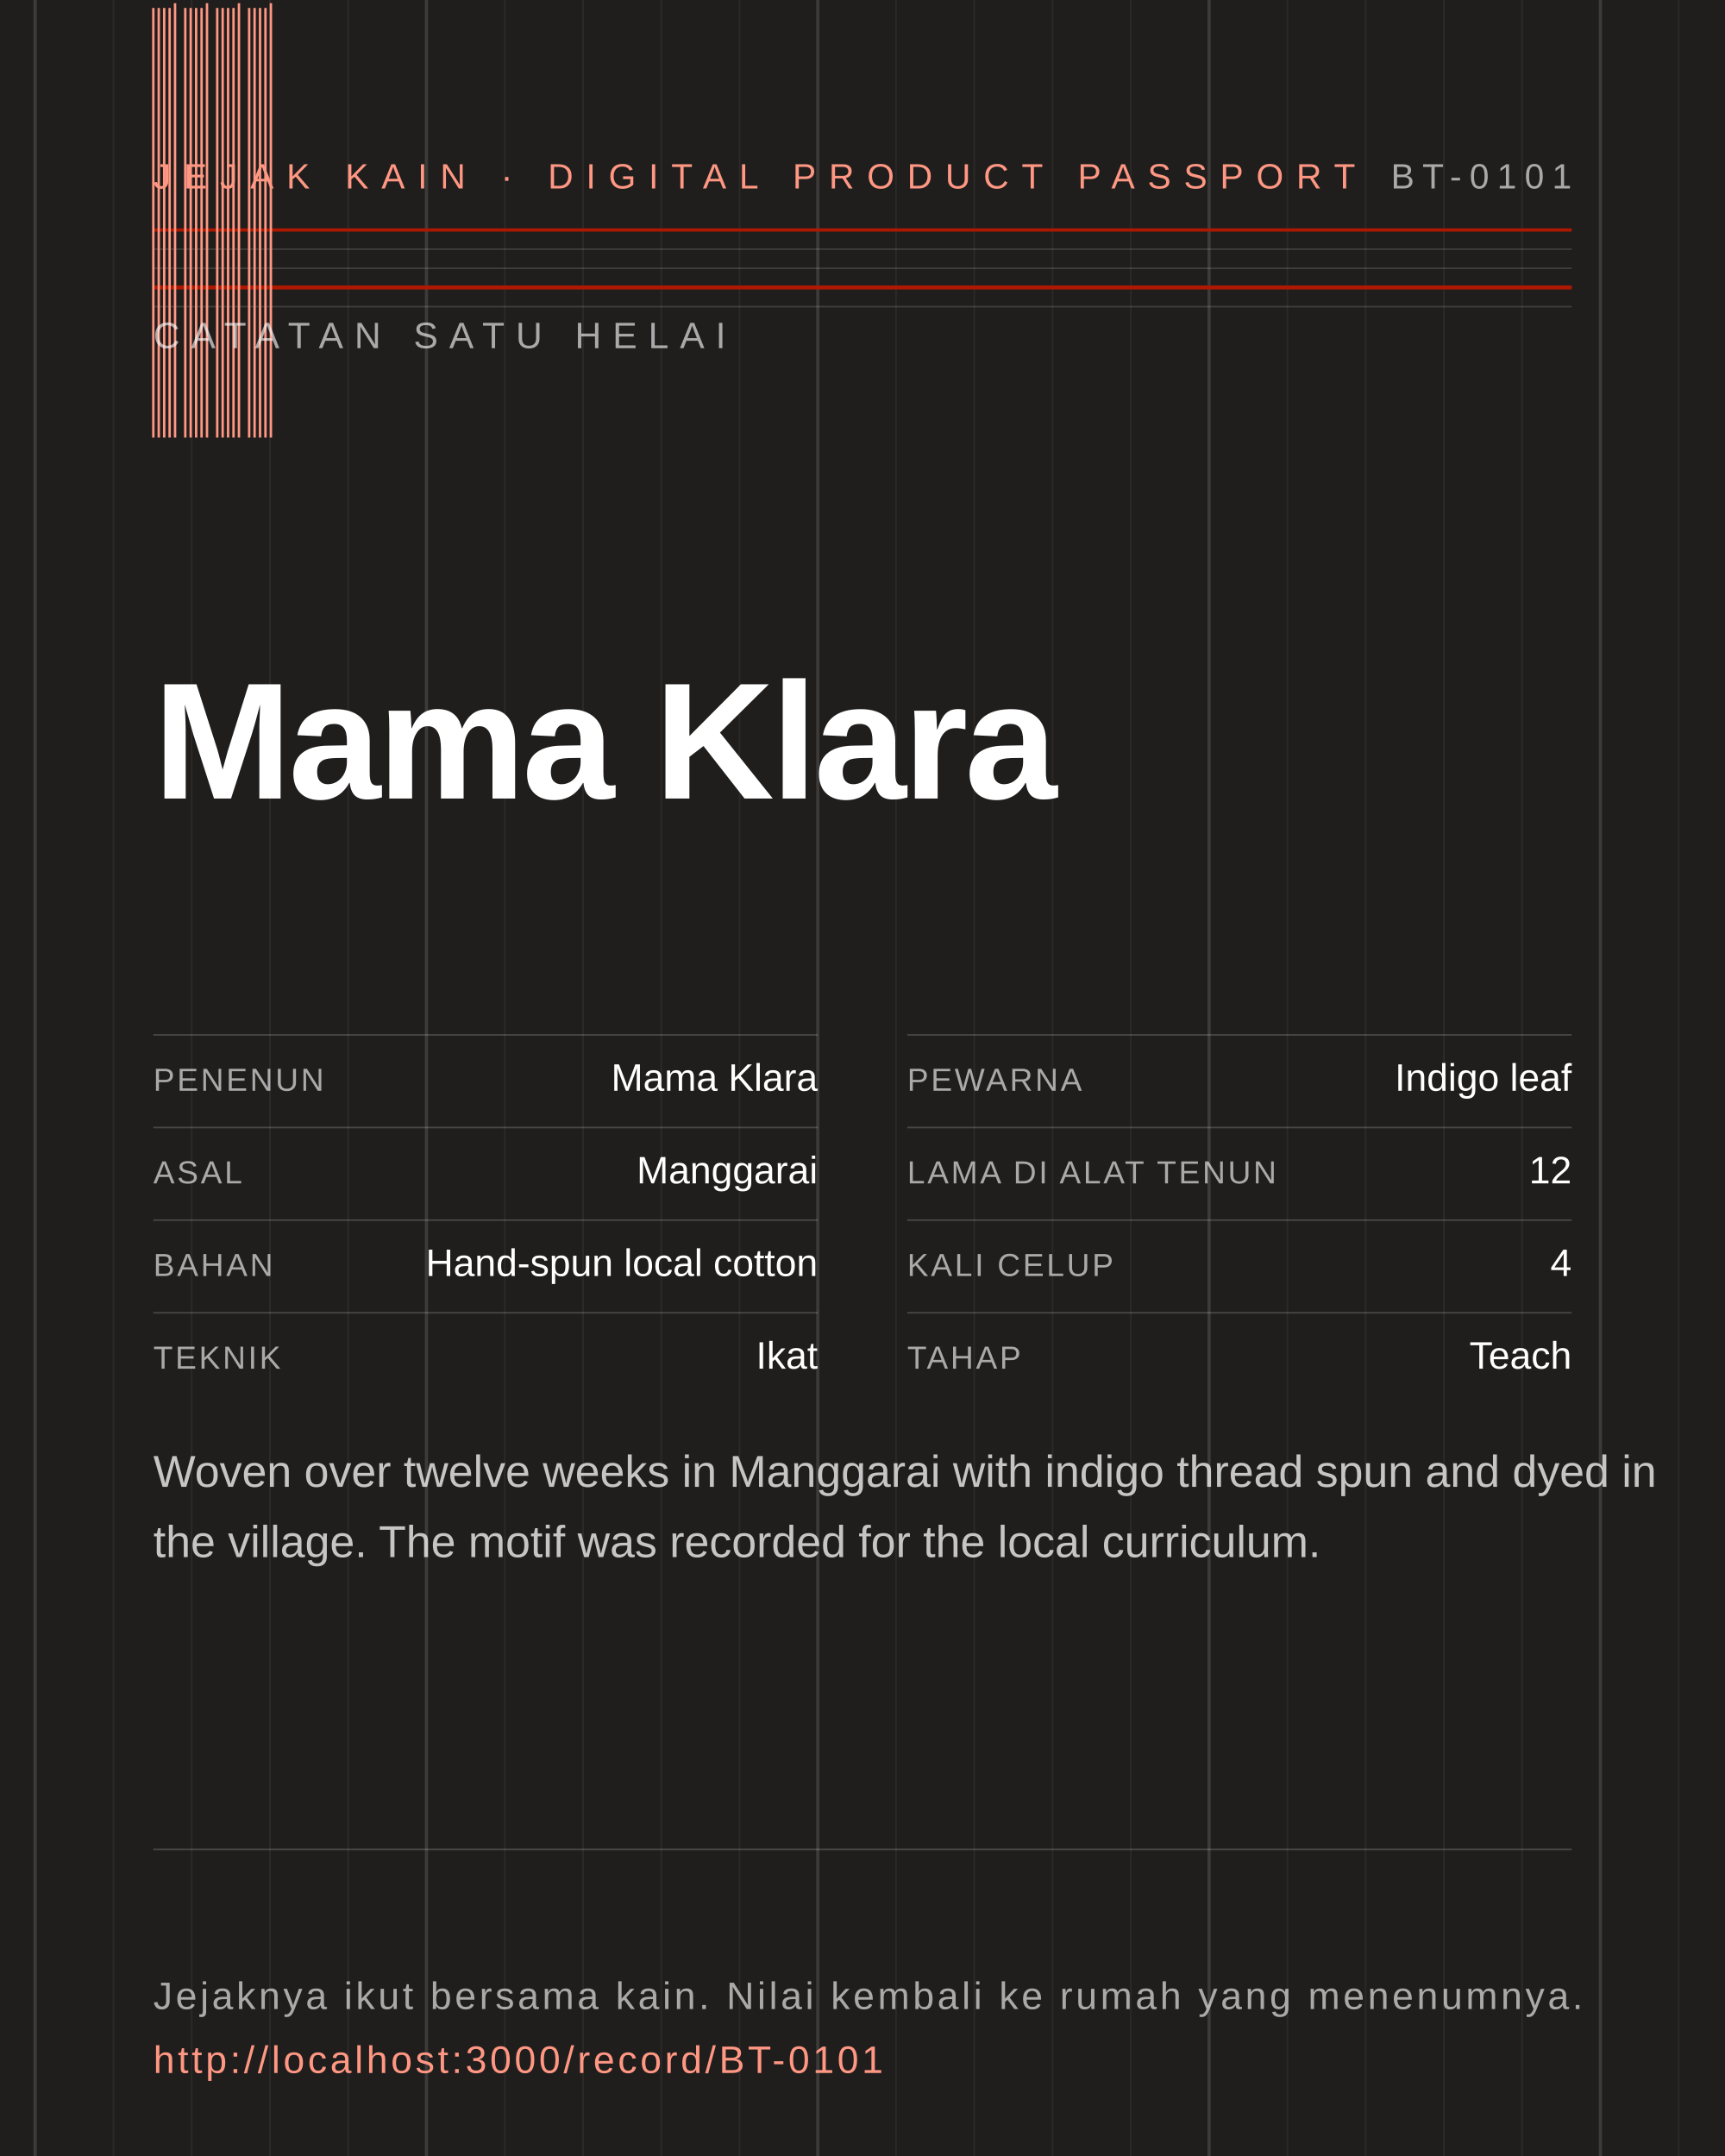
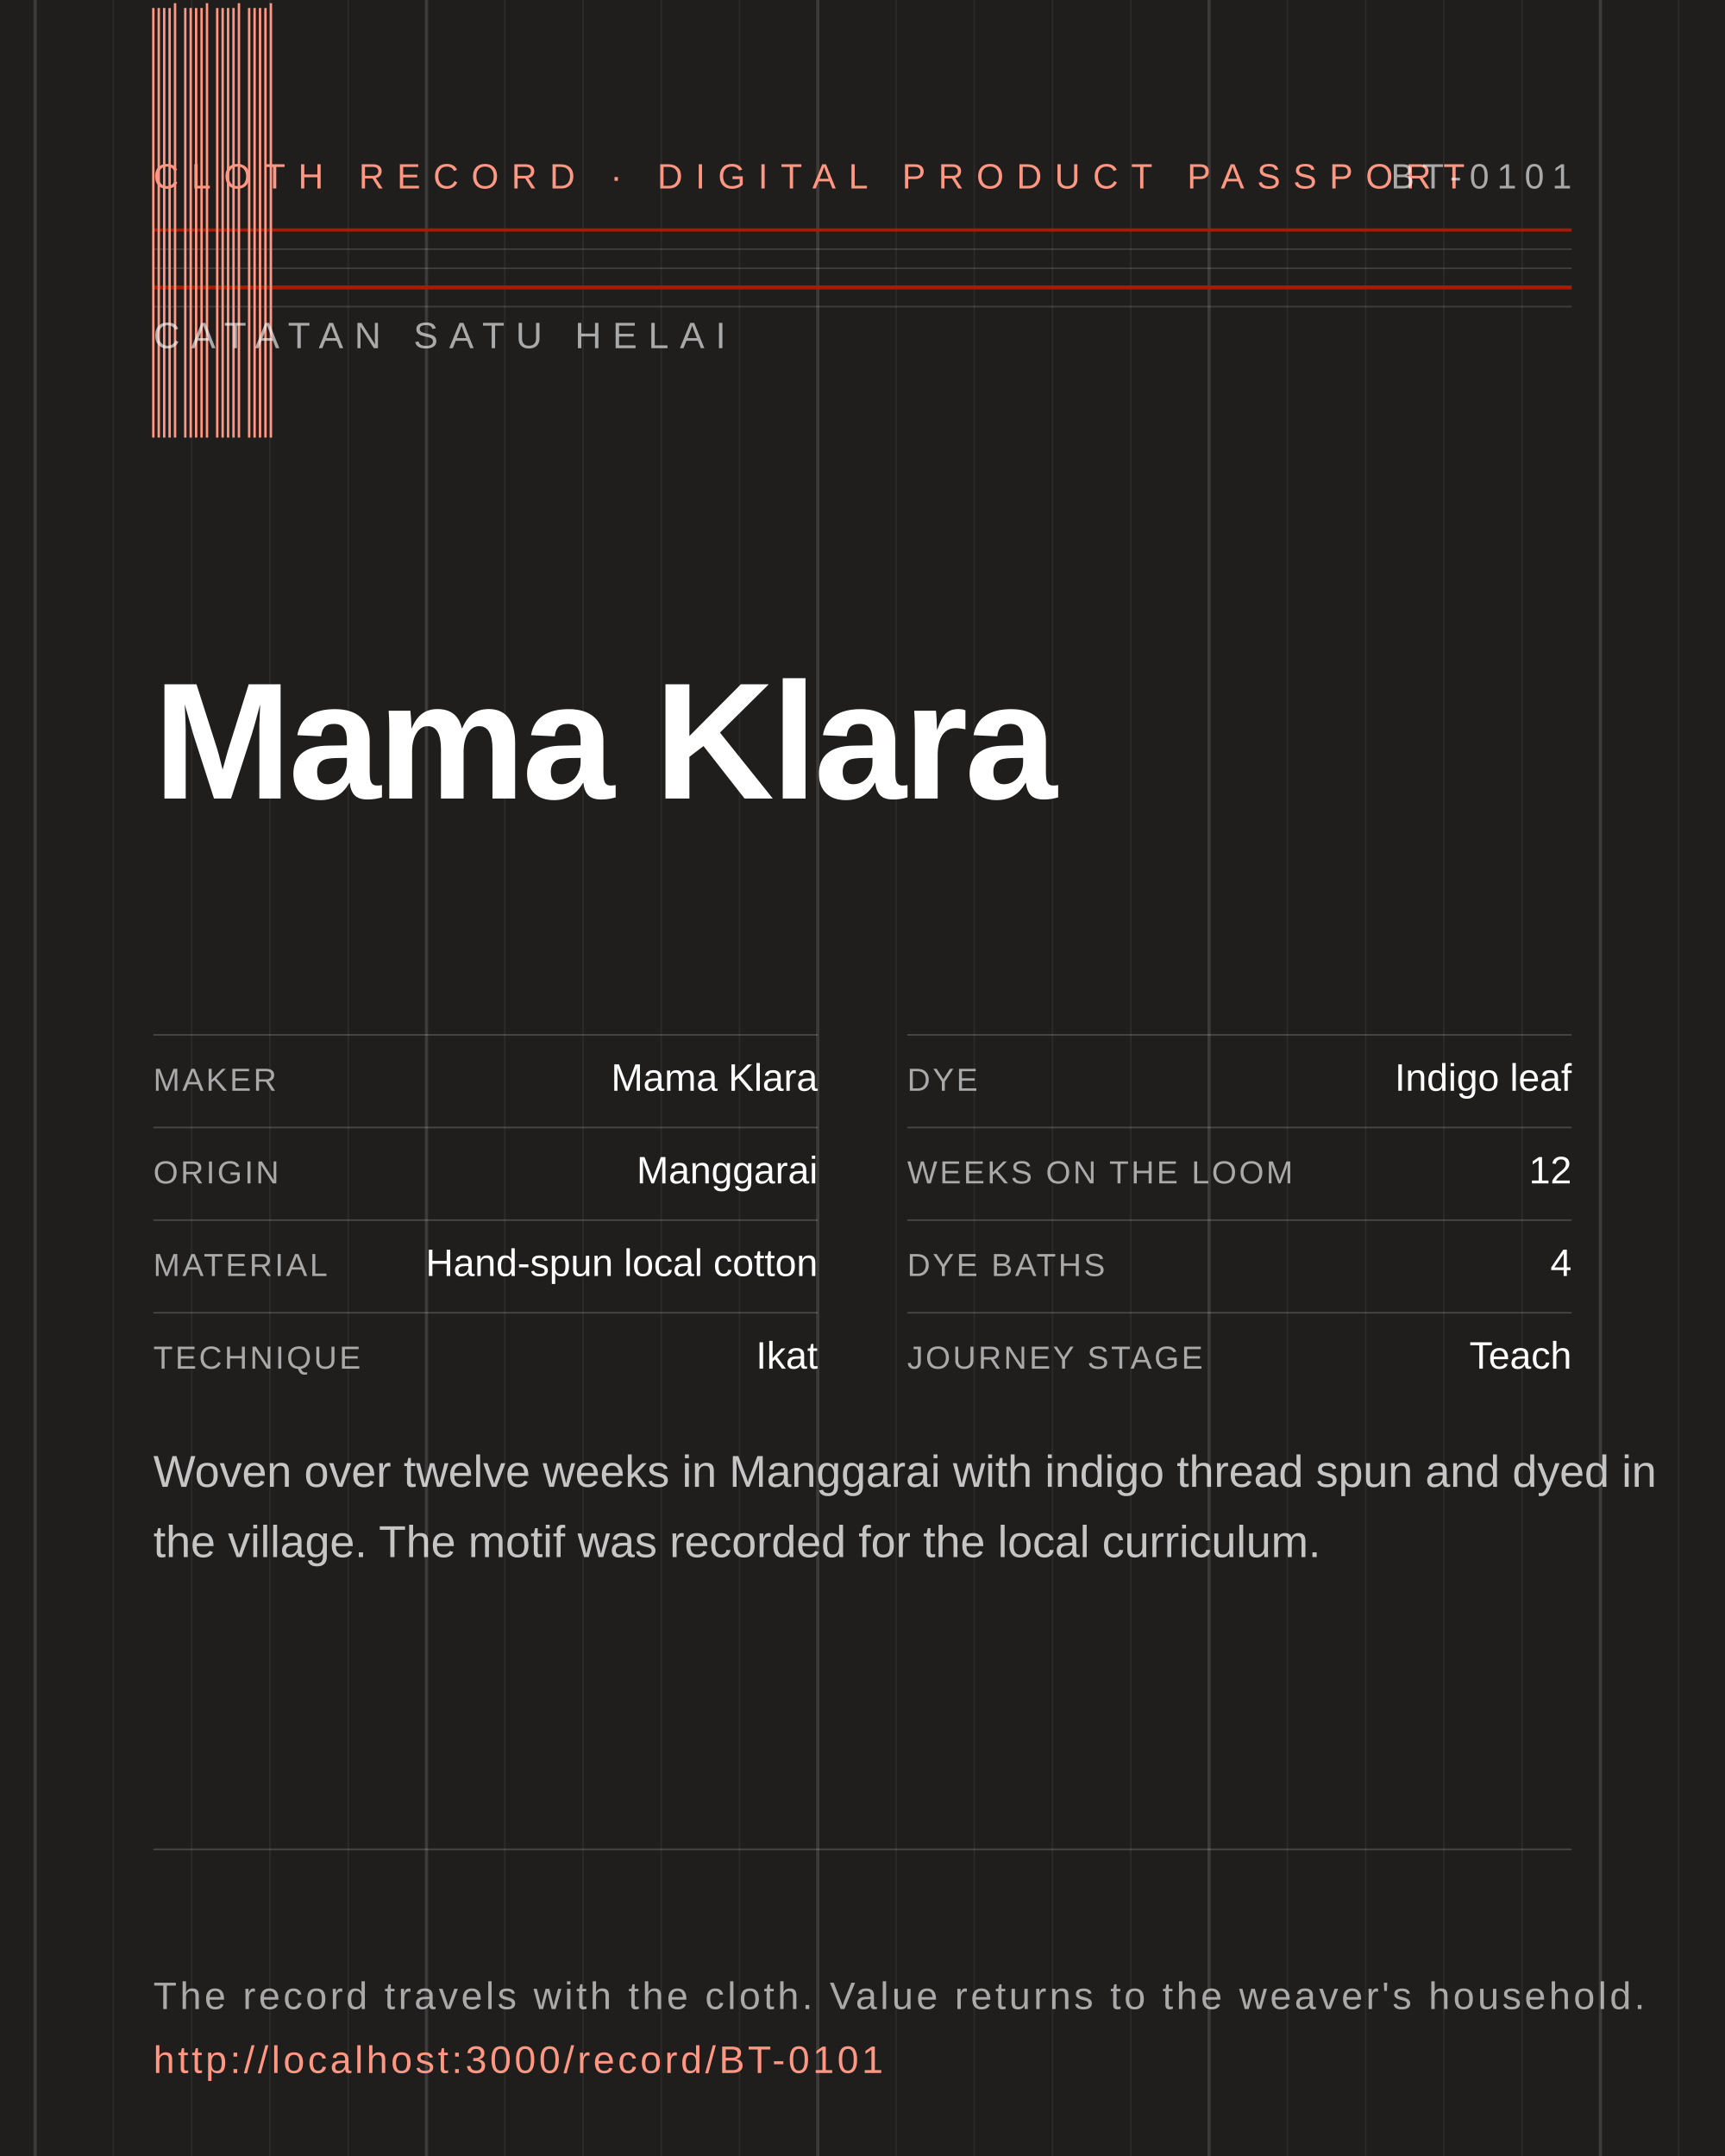
<svg xmlns="http://www.w3.org/2000/svg" width="1080" height="1350" viewBox="0 0 1080 1350" role="img" aria-label="Cloth no. 0101 · Mama Klara">
  <rect width="1080" height="1350" fill="#201E1D" />
  <g>
    <line x1="22" y1="0" x2="22" y2="1350" stroke="#FFFFFF" stroke-opacity="0.13" stroke-width="2" />
    <line x1="71" y1="0" x2="71" y2="1350" stroke="#FFFFFF" stroke-opacity="0.055" stroke-width="1" />
    <line x1="120" y1="0" x2="120" y2="1350" stroke="#FFFFFF" stroke-opacity="0.055" stroke-width="1" />
    <line x1="169" y1="0" x2="169" y2="1350" stroke="#FFFFFF" stroke-opacity="0.055" stroke-width="1" />
    <line x1="218" y1="0" x2="218" y2="1350" stroke="#FFFFFF" stroke-opacity="0.055" stroke-width="1" />
    <line x1="267" y1="0" x2="267" y2="1350" stroke="#FFFFFF" stroke-opacity="0.13" stroke-width="2" />
    <line x1="316" y1="0" x2="316" y2="1350" stroke="#FFFFFF" stroke-opacity="0.055" stroke-width="1" />
    <line x1="365" y1="0" x2="365" y2="1350" stroke="#FFFFFF" stroke-opacity="0.055" stroke-width="1" />
    <line x1="414" y1="0" x2="414" y2="1350" stroke="#FFFFFF" stroke-opacity="0.055" stroke-width="1" />
    <line x1="463" y1="0" x2="463" y2="1350" stroke="#FFFFFF" stroke-opacity="0.055" stroke-width="1" />
    <line x1="512" y1="0" x2="512" y2="1350" stroke="#FFFFFF" stroke-opacity="0.13" stroke-width="2" />
    <line x1="561" y1="0" x2="561" y2="1350" stroke="#FFFFFF" stroke-opacity="0.055" stroke-width="1" />
    <line x1="610" y1="0" x2="610" y2="1350" stroke="#FFFFFF" stroke-opacity="0.055" stroke-width="1" />
    <line x1="659" y1="0" x2="659" y2="1350" stroke="#FFFFFF" stroke-opacity="0.055" stroke-width="1" />
    <line x1="708" y1="0" x2="708" y2="1350" stroke="#FFFFFF" stroke-opacity="0.055" stroke-width="1" />
    <line x1="757" y1="0" x2="757" y2="1350" stroke="#FFFFFF" stroke-opacity="0.13" stroke-width="2" />
    <line x1="806" y1="0" x2="806" y2="1350" stroke="#FFFFFF" stroke-opacity="0.055" stroke-width="1" />
    <line x1="855" y1="0" x2="855" y2="1350" stroke="#FFFFFF" stroke-opacity="0.055" stroke-width="1" />
    <line x1="904" y1="0" x2="904" y2="1350" stroke="#FFFFFF" stroke-opacity="0.055" stroke-width="1" />
    <line x1="953" y1="0" x2="953" y2="1350" stroke="#FFFFFF" stroke-opacity="0.055" stroke-width="1" />
    <line x1="1002" y1="0" x2="1002" y2="1350" stroke="#FFFFFF" stroke-opacity="0.13" stroke-width="2" />
    <line x1="1051" y1="0" x2="1051" y2="1350" stroke="#FFFFFF" stroke-opacity="0.055" stroke-width="1" />
  </g>
-   <text x="96" y="118" font-family="Archivo Narrow, Arial Narrow, Helvetica Neue, Arial, sans-serif" font-size="22" letter-spacing="8" fill="#FF9783">JEJAK KAIN · DIGITAL PRODUCT PASSPORT</text>
+   <text x="96" y="118" font-family="Archivo Narrow, Arial Narrow, Helvetica Neue, Arial, sans-serif" font-size="22" letter-spacing="8" fill="#FF9783">CLOTH RECORD · DIGITAL PRODUCT PASSPORT</text>
  <text x="984" y="118" text-anchor="end" font-family="Archivo Narrow, Arial Narrow, Helvetica Neue, Arial, sans-serif" font-size="22" letter-spacing="5" fill="#FFFFFF" fill-opacity=".62">BT-0101</text>
  <line x1="96" y1="144" x2="984" y2="144" stroke="#AE1800" stroke-width="2" />
  <line x1="96" y1="156" x2="984" y2="156" stroke="#FFFFFF" stroke-opacity=".14" stroke-width="1" />
  <line x1="96" y1="168" x2="984" y2="168" stroke="#FFFFFF" stroke-opacity=".14" stroke-width="1" />
  <line x1="96" y1="180" x2="984" y2="180" stroke="#FFFFFF" stroke-opacity=".14" stroke-width="1" />
  <line x1="96" y1="192" x2="984" y2="192" stroke="#FFFFFF" stroke-opacity=".14" stroke-width="1" />
  <line x1="96" y1="180" x2="984" y2="180" stroke="#AE1800" stroke-width="2.5" />
  <g>
    <line x1="96" y1="5" x2="96" y2="274" stroke="#FF9783" stroke-width="1.5" />
    <line x1="99.4" y1="5" x2="99.4" y2="274" stroke="#FF9783" stroke-width="1.5" />
    <line x1="102.8" y1="5" x2="102.8" y2="274" stroke="#FF9783" stroke-width="1.5" />
    <line x1="106.2" y1="5" x2="106.2" y2="274" stroke="#FF9783" stroke-width="1.5" />
    <line x1="109.6" y1="2" x2="109.6" y2="274" stroke="#FF9783" stroke-width="1.5" />
    <line x1="116" y1="5" x2="116" y2="274" stroke="#FF9783" stroke-width="1.5" />
    <line x1="119.4" y1="5" x2="119.4" y2="274" stroke="#FF9783" stroke-width="1.5" />
    <line x1="122.8" y1="5" x2="122.8" y2="274" stroke="#FF9783" stroke-width="1.5" />
    <line x1="126.2" y1="5" x2="126.2" y2="274" stroke="#FF9783" stroke-width="1.5" />
    <line x1="129.6" y1="2" x2="129.6" y2="274" stroke="#FF9783" stroke-width="1.5" />
    <line x1="136" y1="5" x2="136" y2="274" stroke="#FF9783" stroke-width="1.5" />
    <line x1="139.4" y1="5" x2="139.4" y2="274" stroke="#FF9783" stroke-width="1.5" />
    <line x1="142.8" y1="5" x2="142.8" y2="274" stroke="#FF9783" stroke-width="1.5" />
    <line x1="146.2" y1="5" x2="146.2" y2="274" stroke="#FF9783" stroke-width="1.5" />
    <line x1="149.6" y1="2" x2="149.6" y2="274" stroke="#FF9783" stroke-width="1.5" />
    <line x1="156" y1="5" x2="156" y2="274" stroke="#FF9783" stroke-width="1.5" />
    <line x1="159.4" y1="5" x2="159.4" y2="274" stroke="#FF9783" stroke-width="1.5" />
    <line x1="162.8" y1="5" x2="162.8" y2="274" stroke="#FF9783" stroke-width="1.5" />
    <line x1="166.2" y1="5" x2="166.2" y2="274" stroke="#FF9783" stroke-width="1.5" />
    <line x1="169.6" y1="2" x2="169.6" y2="274" stroke="#FF9783" stroke-width="1.5" />
  </g>
  <text x="96" y="218" font-family="Archivo Narrow, Arial Narrow, Helvetica Neue, Arial, sans-serif" font-size="23" letter-spacing="7" fill="#FFFFFF" fill-opacity=".62">CATATAN SATU HELAI</text>
  <text x="96" y="500" font-family="Hanken Grotesk, Telegraf, Helvetica Neue, Arial, sans-serif" font-weight="900" font-size="104" letter-spacing="-2" fill="#FFFFFF">Mama Klara</text>
  <line x1="96" y1="648" x2="512" y2="648" stroke="#FFFFFF" stroke-opacity=".18" />
-   <text x="96" y="683" font-family="Archivo Narrow, Arial Narrow, Helvetica Neue, Arial, sans-serif" font-size="20" letter-spacing="1.5" fill="#FFFFFF" fill-opacity=".62">PENENUN</text>
+   <text x="96" y="683" font-family="Archivo Narrow, Arial Narrow, Helvetica Neue, Arial, sans-serif" font-size="20" letter-spacing="1.5" fill="#FFFFFF" fill-opacity=".62">MAKER</text>
  <text x="512" y="683" text-anchor="end" font-family="Archivo Narrow, Arial Narrow, Helvetica Neue, Arial, sans-serif" font-size="24" fill="#FFFFFF">Mama Klara</text>
  <line x1="96" y1="706" x2="512" y2="706" stroke="#FFFFFF" stroke-opacity=".18" />
-   <text x="96" y="741" font-family="Archivo Narrow, Arial Narrow, Helvetica Neue, Arial, sans-serif" font-size="20" letter-spacing="1.5" fill="#FFFFFF" fill-opacity=".62">ASAL</text>
+   <text x="96" y="741" font-family="Archivo Narrow, Arial Narrow, Helvetica Neue, Arial, sans-serif" font-size="20" letter-spacing="1.5" fill="#FFFFFF" fill-opacity=".62">ORIGIN</text>
  <text x="512" y="741" text-anchor="end" font-family="Archivo Narrow, Arial Narrow, Helvetica Neue, Arial, sans-serif" font-size="24" fill="#FFFFFF">Manggarai</text>
  <line x1="96" y1="764" x2="512" y2="764" stroke="#FFFFFF" stroke-opacity=".18" />
-   <text x="96" y="799" font-family="Archivo Narrow, Arial Narrow, Helvetica Neue, Arial, sans-serif" font-size="20" letter-spacing="1.5" fill="#FFFFFF" fill-opacity=".62">BAHAN</text>
+   <text x="96" y="799" font-family="Archivo Narrow, Arial Narrow, Helvetica Neue, Arial, sans-serif" font-size="20" letter-spacing="1.5" fill="#FFFFFF" fill-opacity=".62">MATERIAL</text>
  <text x="512" y="799" text-anchor="end" font-family="Archivo Narrow, Arial Narrow, Helvetica Neue, Arial, sans-serif" font-size="24" fill="#FFFFFF">Hand-spun local cotton</text>
  <line x1="96" y1="822" x2="512" y2="822" stroke="#FFFFFF" stroke-opacity=".18" />
-   <text x="96" y="857" font-family="Archivo Narrow, Arial Narrow, Helvetica Neue, Arial, sans-serif" font-size="20" letter-spacing="1.5" fill="#FFFFFF" fill-opacity=".62">TEKNIK</text>
+   <text x="96" y="857" font-family="Archivo Narrow, Arial Narrow, Helvetica Neue, Arial, sans-serif" font-size="20" letter-spacing="1.5" fill="#FFFFFF" fill-opacity=".62">TECHNIQUE</text>
  <text x="512" y="857" text-anchor="end" font-family="Archivo Narrow, Arial Narrow, Helvetica Neue, Arial, sans-serif" font-size="24" fill="#FFFFFF">Ikat</text>
  <line x1="568" y1="648" x2="984" y2="648" stroke="#FFFFFF" stroke-opacity=".18" />
-   <text x="568" y="683" font-family="Archivo Narrow, Arial Narrow, Helvetica Neue, Arial, sans-serif" font-size="20" letter-spacing="1.5" fill="#FFFFFF" fill-opacity=".62">PEWARNA</text>
+   <text x="568" y="683" font-family="Archivo Narrow, Arial Narrow, Helvetica Neue, Arial, sans-serif" font-size="20" letter-spacing="1.5" fill="#FFFFFF" fill-opacity=".62">DYE</text>
  <text x="984" y="683" text-anchor="end" font-family="Archivo Narrow, Arial Narrow, Helvetica Neue, Arial, sans-serif" font-size="24" fill="#FFFFFF">Indigo leaf</text>
  <line x1="568" y1="706" x2="984" y2="706" stroke="#FFFFFF" stroke-opacity=".18" />
-   <text x="568" y="741" font-family="Archivo Narrow, Arial Narrow, Helvetica Neue, Arial, sans-serif" font-size="20" letter-spacing="1.5" fill="#FFFFFF" fill-opacity=".62">LAMA DI ALAT TENUN</text>
+   <text x="568" y="741" font-family="Archivo Narrow, Arial Narrow, Helvetica Neue, Arial, sans-serif" font-size="20" letter-spacing="1.5" fill="#FFFFFF" fill-opacity=".62">WEEKS ON THE LOOM</text>
  <text x="984" y="741" text-anchor="end" font-family="Archivo Narrow, Arial Narrow, Helvetica Neue, Arial, sans-serif" font-size="24" fill="#FFFFFF">12</text>
  <line x1="568" y1="764" x2="984" y2="764" stroke="#FFFFFF" stroke-opacity=".18" />
-   <text x="568" y="799" font-family="Archivo Narrow, Arial Narrow, Helvetica Neue, Arial, sans-serif" font-size="20" letter-spacing="1.5" fill="#FFFFFF" fill-opacity=".62">KALI CELUP</text>
+   <text x="568" y="799" font-family="Archivo Narrow, Arial Narrow, Helvetica Neue, Arial, sans-serif" font-size="20" letter-spacing="1.5" fill="#FFFFFF" fill-opacity=".62">DYE BATHS</text>
  <text x="984" y="799" text-anchor="end" font-family="Archivo Narrow, Arial Narrow, Helvetica Neue, Arial, sans-serif" font-size="24" fill="#FFFFFF">4</text>
  <line x1="568" y1="822" x2="984" y2="822" stroke="#FFFFFF" stroke-opacity=".18" />
-   <text x="568" y="857" font-family="Archivo Narrow, Arial Narrow, Helvetica Neue, Arial, sans-serif" font-size="20" letter-spacing="1.5" fill="#FFFFFF" fill-opacity=".62">TAHAP</text>
+   <text x="568" y="857" font-family="Archivo Narrow, Arial Narrow, Helvetica Neue, Arial, sans-serif" font-size="20" letter-spacing="1.5" fill="#FFFFFF" fill-opacity=".62">JOURNEY STAGE</text>
  <text x="984" y="857" text-anchor="end" font-family="Archivo Narrow, Arial Narrow, Helvetica Neue, Arial, sans-serif" font-size="24" fill="#FFFFFF">Teach</text>
  <text x="96" y="931" font-family="Archivo Narrow, Arial Narrow, Helvetica Neue, Arial, sans-serif" font-size="28" fill="#FFFFFF" fill-opacity=".74">Woven over twelve weeks in Manggarai with indigo thread spun and dyed in</text>
  <text x="96" y="975" font-family="Archivo Narrow, Arial Narrow, Helvetica Neue, Arial, sans-serif" font-size="28" fill="#FFFFFF" fill-opacity=".74">the village. The motif was recorded for the local curriculum.</text>
  <line x1="96" y1="1158" x2="984" y2="1158" stroke="#FFFFFF" stroke-opacity=".18" />
-   <text x="96" y="1258" font-family="Archivo Narrow, Arial Narrow, Helvetica Neue, Arial, sans-serif" font-size="24" letter-spacing="2" fill="#FFFFFF" fill-opacity=".62">Jejaknya ikut bersama kain. Nilai kembali ke rumah yang menenumnya.</text>
+   <text x="96" y="1258" font-family="Archivo Narrow, Arial Narrow, Helvetica Neue, Arial, sans-serif" font-size="24" letter-spacing="2" fill="#FFFFFF" fill-opacity=".62">The record travels with the cloth. Value returns to the weaver's household.</text>
  <text x="96" y="1298" font-family="Archivo Narrow, Arial Narrow, Helvetica Neue, Arial, sans-serif" font-size="24" letter-spacing="2" fill="#FF9783">http://localhost:3000/record/BT-0101</text>
</svg>
